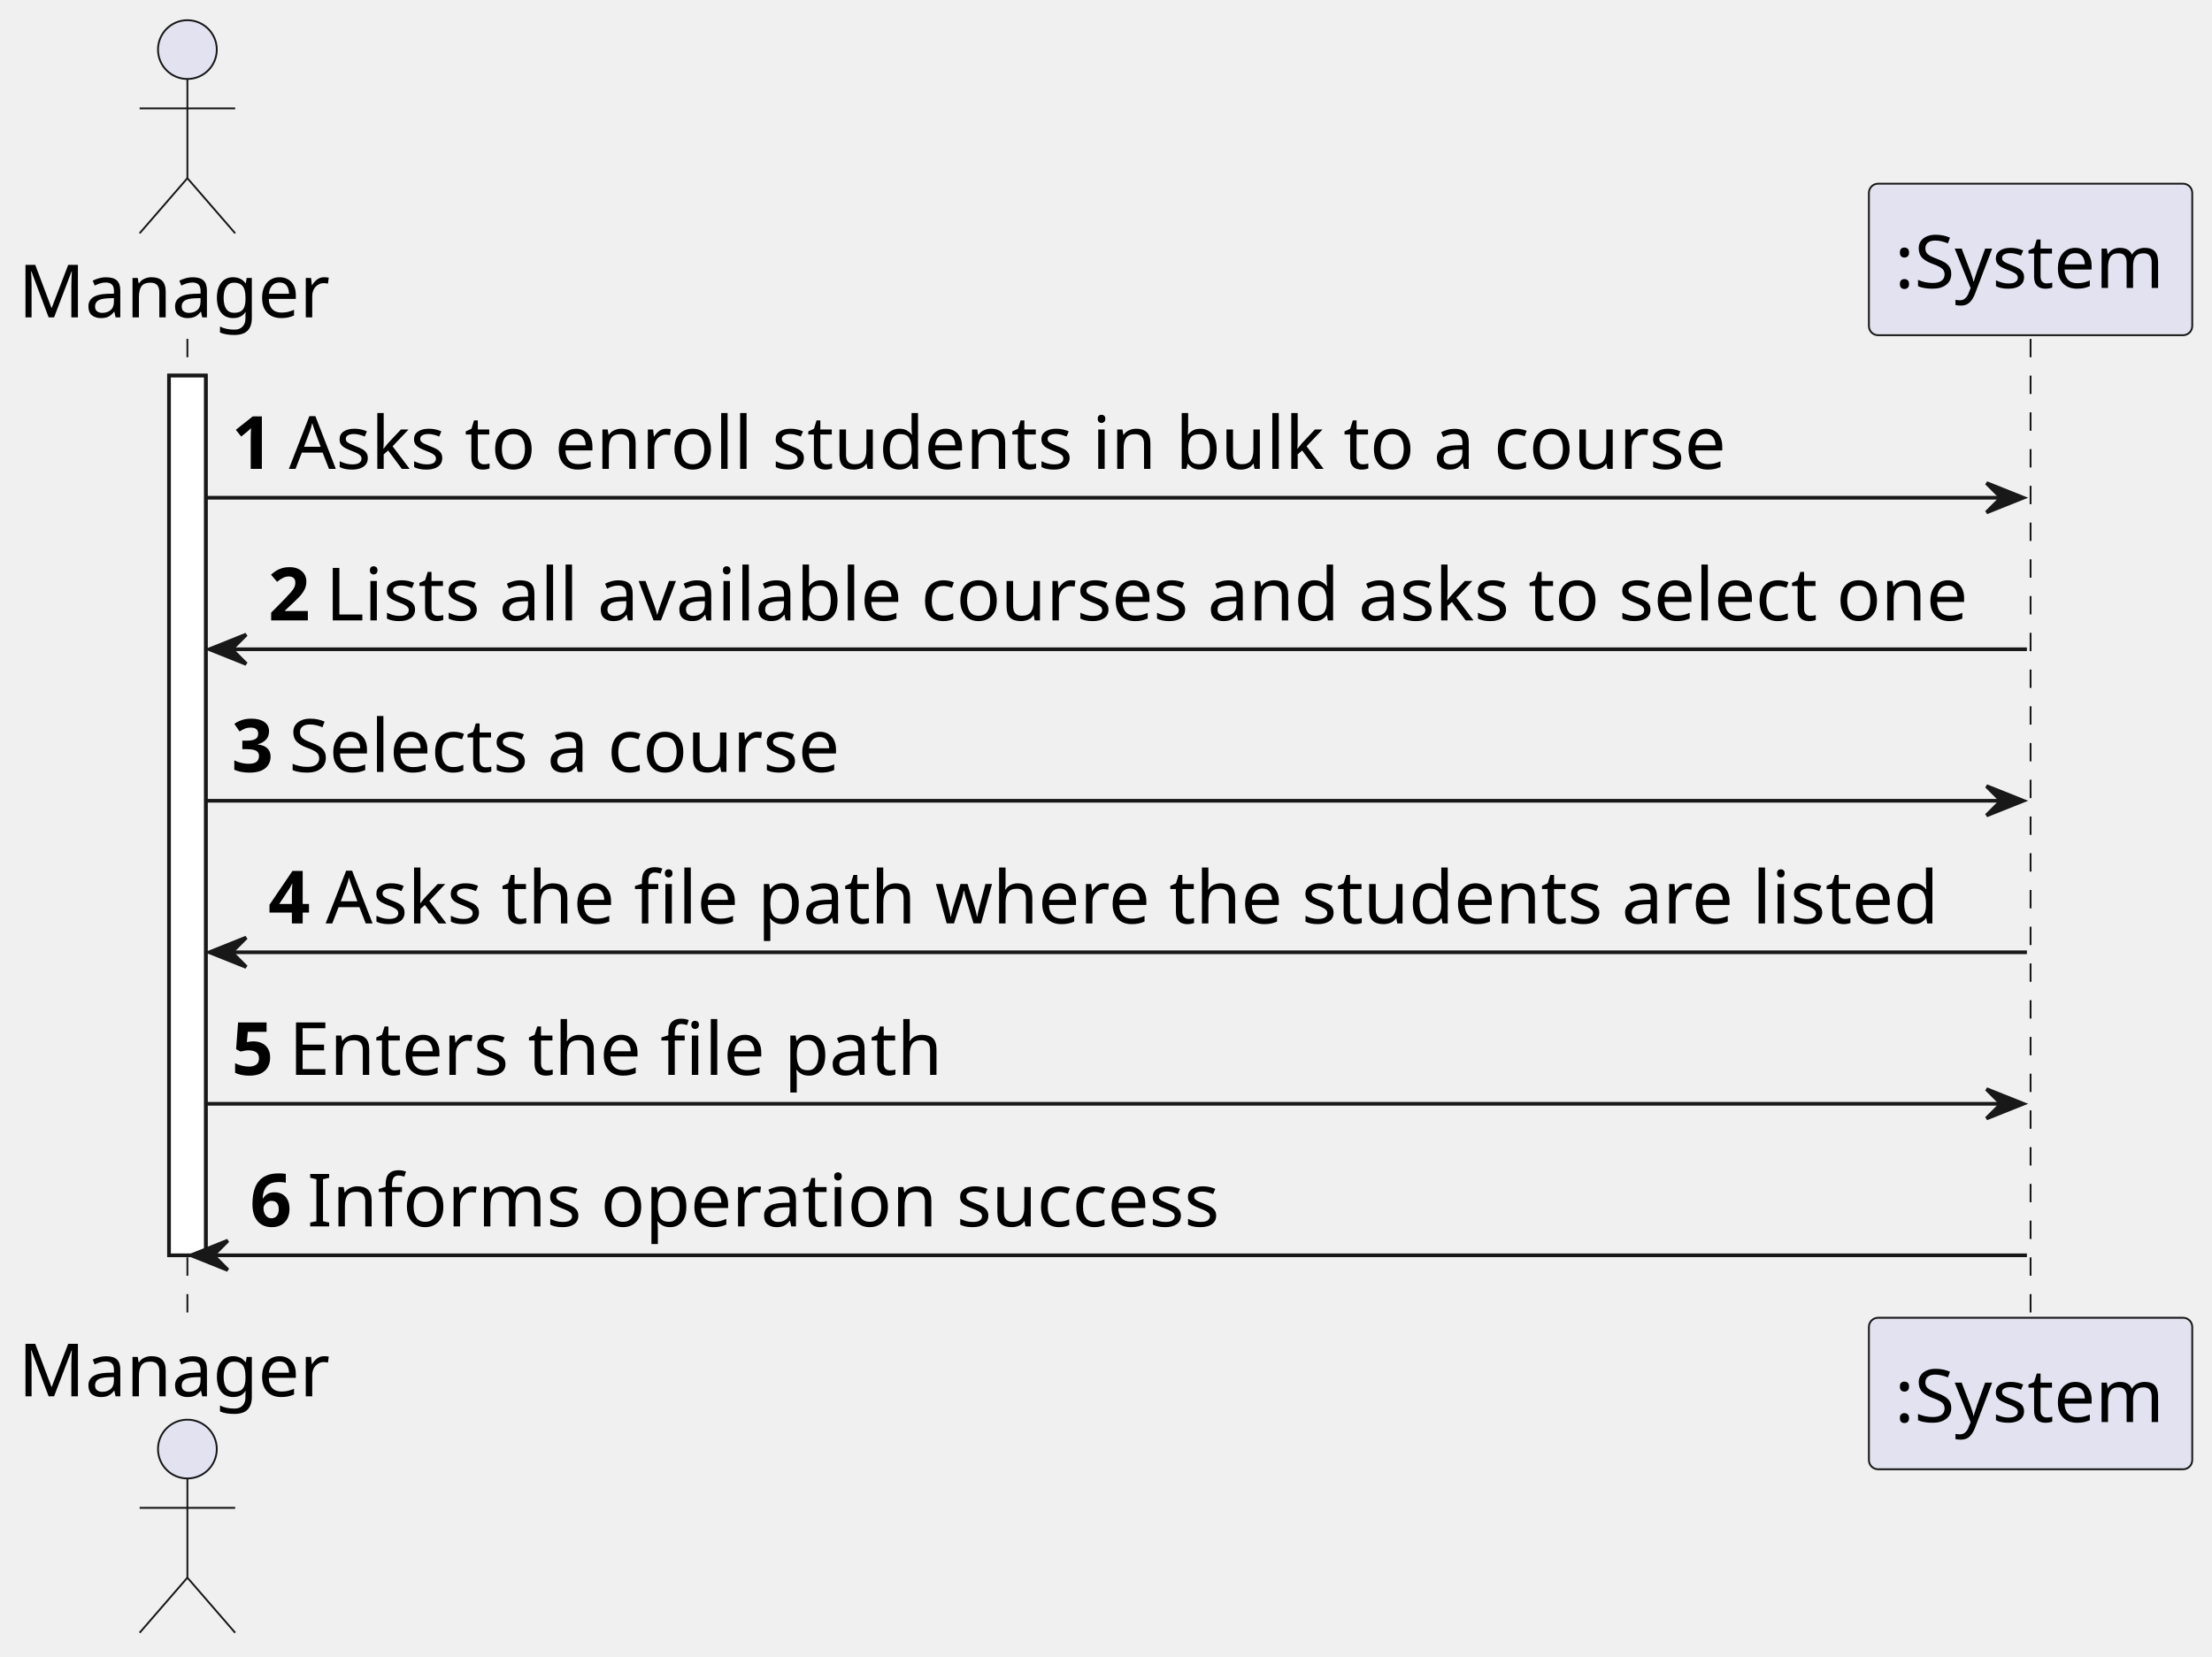
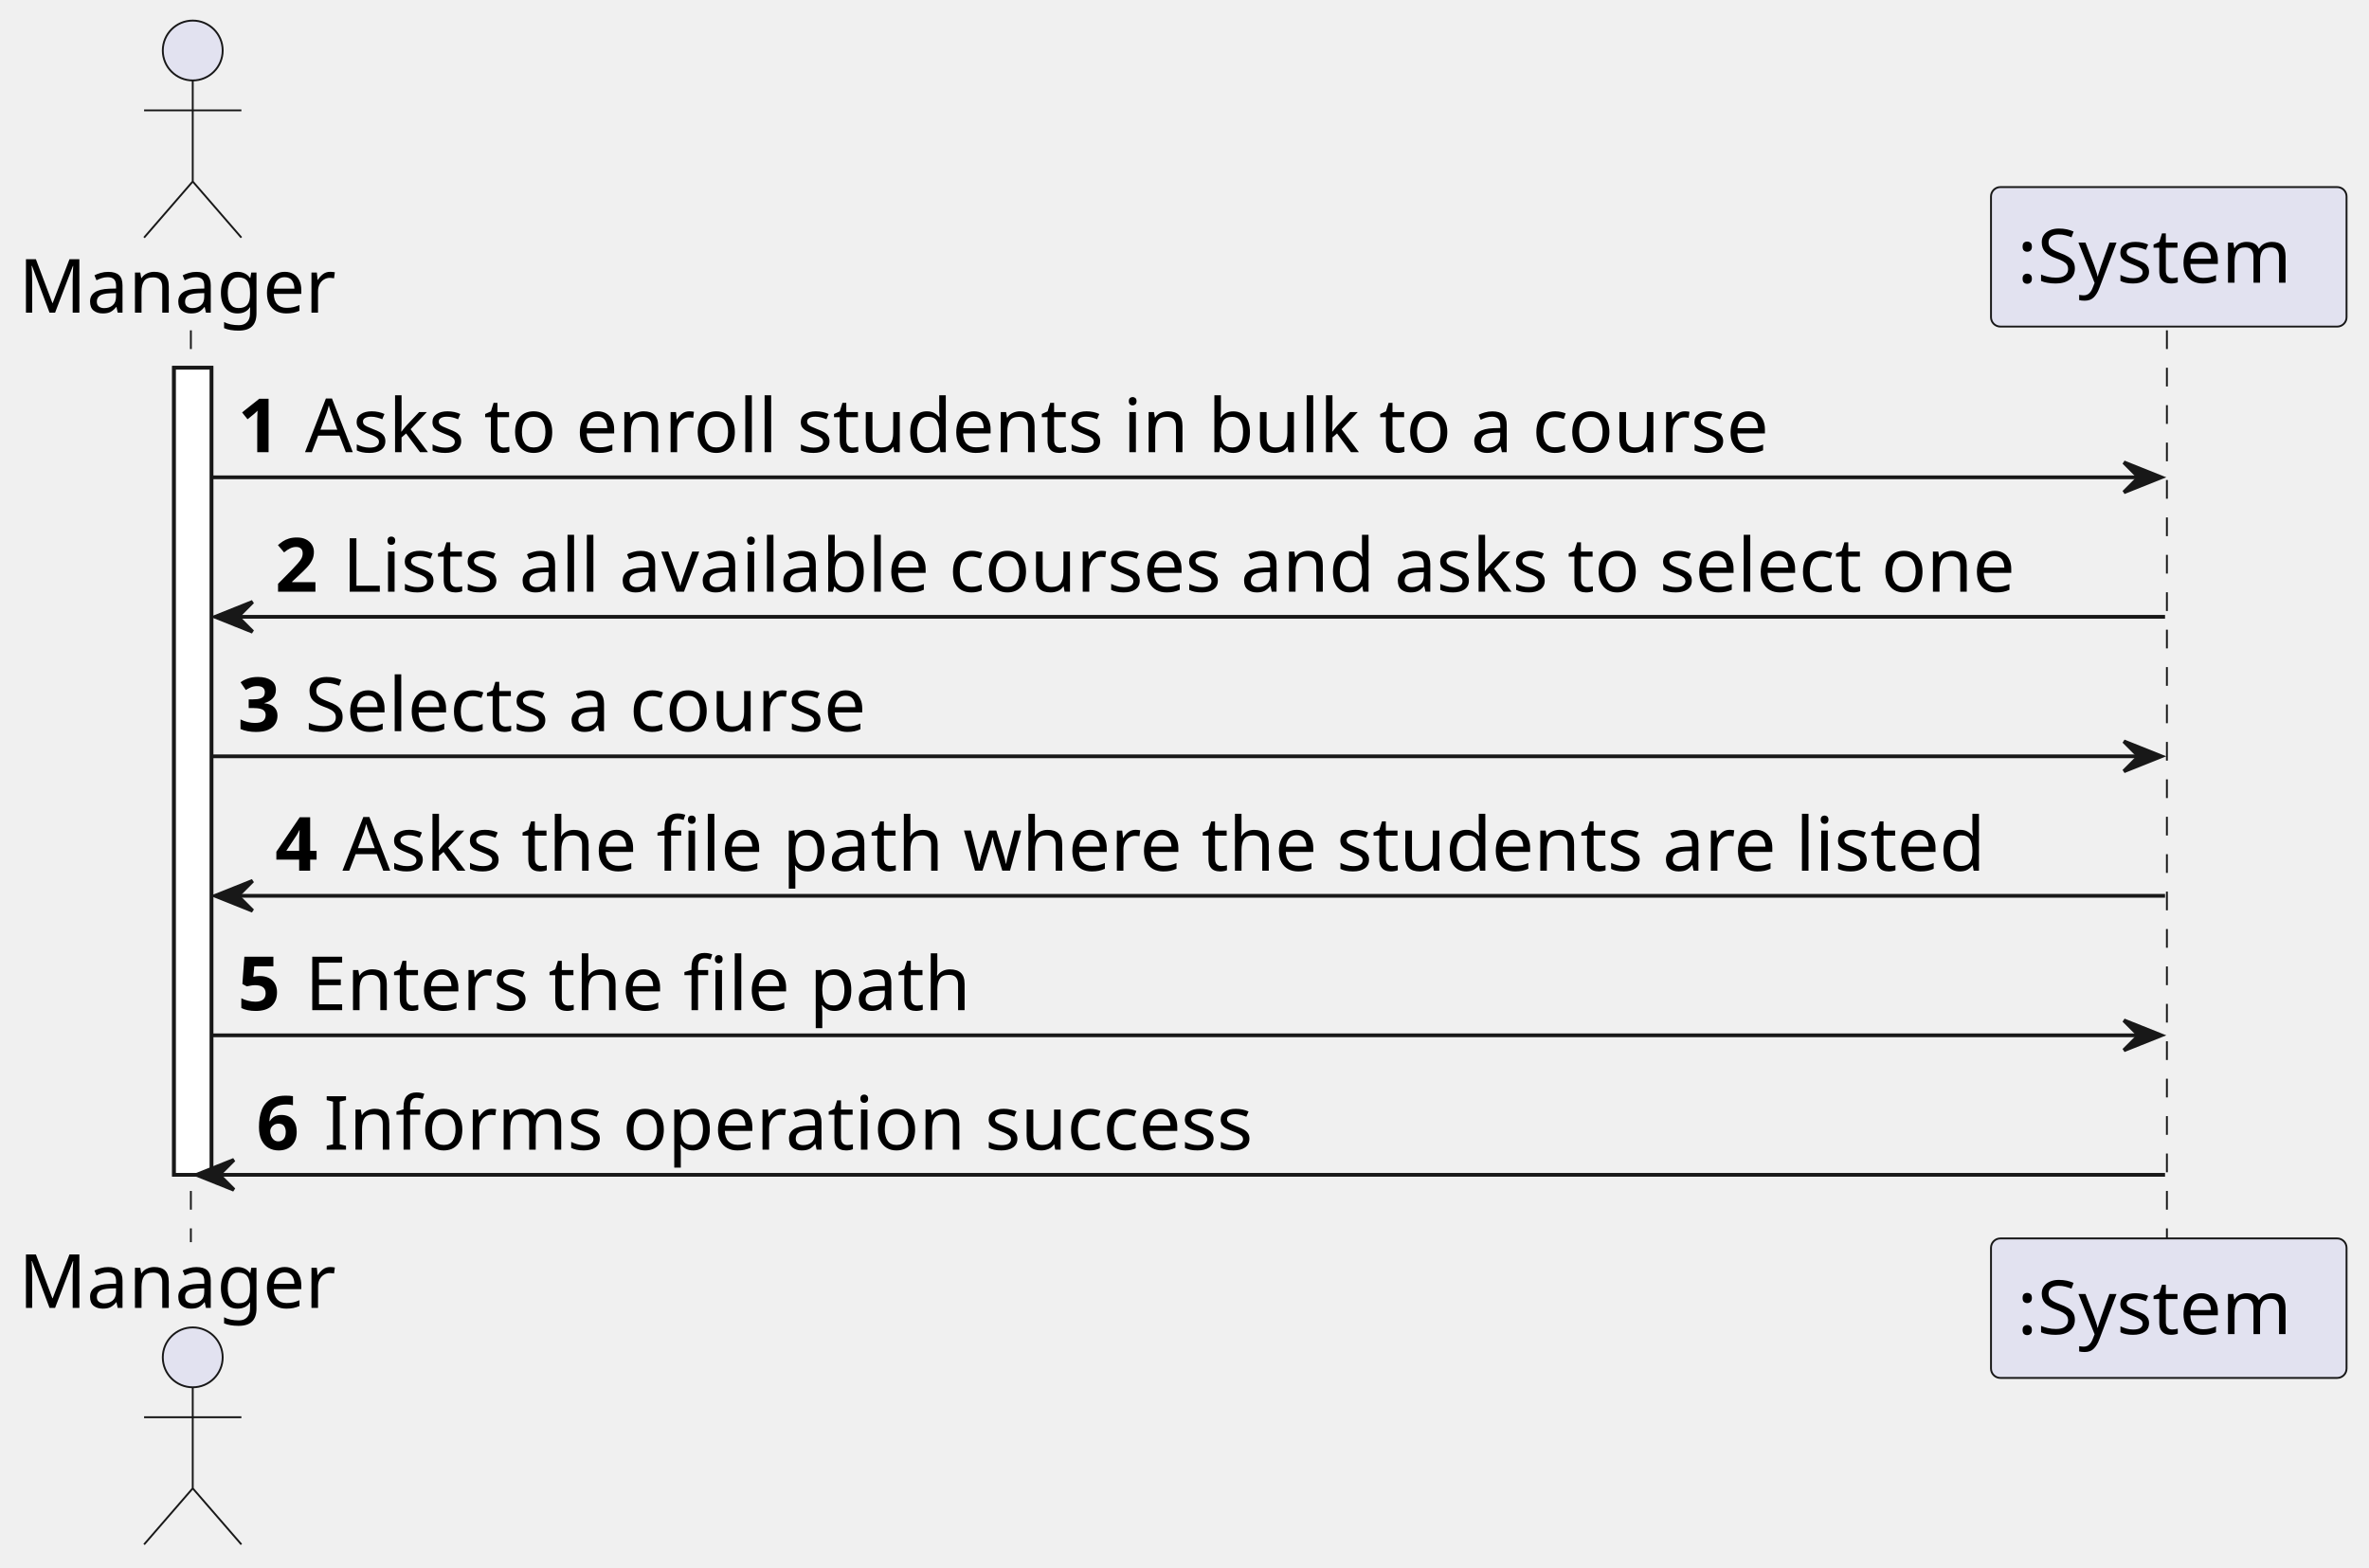
- <svg xmlns="http://www.w3.org/2000/svg" contentStyleType="text/css" height="451px" preserveAspectRatio="none" style="width:602px;height:451px;background:#FFFFFF;" version="1.1" viewBox="0 0 602 451" width="602px" zoomAndPan="magnify">
+ <svg xmlns="http://www.w3.org/2000/svg" contentStyleType="text/css" height="419px" preserveAspectRatio="none" style="width:633px;height:419px;background:#FFFFFF;" version="1.1" viewBox="0 0 633 419" width="633px" zoomAndPan="magnify">
  <defs />
  <g>
-     <rect fill="#FFFFFF" height="239.44" style="stroke:#181818;stroke-width:1.0;" width="10" x="46" y="102.24" />
-     <line style="stroke:#181818;stroke-width:0.5;stroke-dasharray:5.0,5.0;" x1="51" x2="51" y1="92.24" y2="359.68" />
-     <line style="stroke:#181818;stroke-width:0.5;stroke-dasharray:5.0,5.0;" x1="552.625" x2="552.625" y1="92.24" y2="359.68" />
-     <text fill="#000000" font-family="sans-serif" font-size="20" lengthAdjust="spacing" textLength="86" x="5" y="86.38">Manager</text>
-     <ellipse cx="51" cy="13.5" fill="#E2E2F0" rx="8" ry="8" style="stroke:#181818;stroke-width:0.5;" />
-     <path d="M51,21.5 L51,48.5 M38,29.5 L64,29.5 M51,48.5 L38,63.5 M51,48.5 L64,63.5 " fill="none" style="stroke:#181818;stroke-width:0.5;" />
-     <text fill="#000000" font-family="sans-serif" font-size="20" lengthAdjust="spacing" textLength="86" x="5" y="380.06">Manager</text>
-     <ellipse cx="51" cy="394.42" fill="#E2E2F0" rx="8" ry="8" style="stroke:#181818;stroke-width:0.5;" />
-     <path d="M51,402.42 L51,429.42 M38,410.42 L64,410.42 M51,429.42 L38,444.42 M51,429.42 L64,444.42 " fill="none" style="stroke:#181818;stroke-width:0.5;" />
-     <rect fill="#E2E2F0" height="41.24" rx="2.5" ry="2.5" style="stroke:#181818;stroke-width:0.5;" width="88" x="508.625" y="50" />
-     <text fill="#000000" font-family="sans-serif" font-size="20" lengthAdjust="spacing" textLength="74" x="515.625" y="78.38">:System</text>
-     <rect fill="#E2E2F0" height="41.24" rx="2.5" ry="2.5" style="stroke:#181818;stroke-width:0.5;" width="88" x="508.625" y="358.68" />
-     <text fill="#000000" font-family="sans-serif" font-size="20" lengthAdjust="spacing" textLength="74" x="515.625" y="387.06">:System</text>
-     <rect fill="#FFFFFF" height="239.44" style="stroke:#181818;stroke-width:1.0;" width="10" x="46" y="102.24" />
-     <polygon fill="#181818" points="540.625,131.48,550.625,135.48,540.625,139.48,544.625,135.48" style="stroke:#181818;stroke-width:1.0;" />
-     <line style="stroke:#181818;stroke-width:1.0;" x1="56" x2="546.625" y1="135.48" y2="135.48" />
-     <text fill="#000000" font-family="sans-serif" font-size="20" font-weight="bold" lengthAdjust="spacing" textLength="11.625" x="63" y="127.62">1</text>
-     <text fill="#000000" font-family="sans-serif" font-size="20" lengthAdjust="spacing" textLength="404" x="78.625" y="127.62">Asks to enroll students in bulk to a course</text>
-     <polygon fill="#181818" points="67,172.72,57,176.72,67,180.72,63,176.72" style="stroke:#181818;stroke-width:1.0;" />
-     <line style="stroke:#181818;stroke-width:1.0;" x1="61" x2="551.625" y1="176.72" y2="176.72" />
-     <text fill="#000000" font-family="sans-serif" font-size="20" font-weight="bold" lengthAdjust="spacing" textLength="11.625" x="73" y="168.86">2</text>
-     <text fill="#000000" font-family="sans-serif" font-size="20" lengthAdjust="spacing" textLength="457" x="88.625" y="168.86">Lists all available courses and asks to select one</text>
-     <polygon fill="#181818" points="540.625,213.96,550.625,217.96,540.625,221.96,544.625,217.96" style="stroke:#181818;stroke-width:1.0;" />
-     <line style="stroke:#181818;stroke-width:1.0;" x1="56" x2="546.625" y1="217.96" y2="217.96" />
-     <text fill="#000000" font-family="sans-serif" font-size="20" font-weight="bold" lengthAdjust="spacing" textLength="11.625" x="63" y="210.1">3</text>
-     <text fill="#000000" font-family="sans-serif" font-size="20" lengthAdjust="spacing" textLength="151" x="78.625" y="210.1">Selects a course</text>
-     <polygon fill="#181818" points="67,255.2,57,259.2,67,263.2,63,259.2" style="stroke:#181818;stroke-width:1.0;" />
-     <line style="stroke:#181818;stroke-width:1.0;" x1="61" x2="551.625" y1="259.2" y2="259.2" />
-     <text fill="#000000" font-family="sans-serif" font-size="20" font-weight="bold" lengthAdjust="spacing" textLength="11.625" x="73" y="251.34">4</text>
-     <text fill="#000000" font-family="sans-serif" font-size="20" lengthAdjust="spacing" textLength="455" x="88.625" y="251.34">Asks the file path where the students are listed</text>
-     <polygon fill="#181818" points="540.625,296.44,550.625,300.44,540.625,304.44,544.625,300.44" style="stroke:#181818;stroke-width:1.0;" />
-     <line style="stroke:#181818;stroke-width:1.0;" x1="56" x2="546.625" y1="300.44" y2="300.44" />
-     <text fill="#000000" font-family="sans-serif" font-size="20" font-weight="bold" lengthAdjust="spacing" textLength="11.625" x="63" y="292.58">5</text>
-     <text fill="#000000" font-family="sans-serif" font-size="20" lengthAdjust="spacing" textLength="185" x="78.625" y="292.58">Enters the file path</text>
-     <polygon fill="#181818" points="62,337.68,52,341.68,62,345.68,58,341.68" style="stroke:#181818;stroke-width:1.0;" />
-     <line style="stroke:#181818;stroke-width:1.0;" x1="56" x2="551.625" y1="341.68" y2="341.68" />
-     <text fill="#000000" font-family="sans-serif" font-size="20" font-weight="bold" lengthAdjust="spacing" textLength="11.625" x="68" y="333.82">6</text>
-     <text fill="#000000" font-family="sans-serif" font-size="20" lengthAdjust="spacing" textLength="255" x="83.625" y="333.82">Informs operation success</text>
+     <rect fill="#FFFFFF" height="215.688" style="stroke:#181818;stroke-width:1.0;" width="10" x="46.5" y="98.281" />
+     <line style="stroke:#181818;stroke-width:0.5;stroke-dasharray:5.0,5.0;" x1="51" x2="51" y1="88.281" y2="331.969" />
+     <line style="stroke:#181818;stroke-width:0.5;stroke-dasharray:5.0,5.0;" x1="579" x2="579" y1="88.281" y2="331.969" />
+     <text fill="#000000" font-family="sans-serif" font-size="20" lengthAdjust="spacing" textLength="87" x="5" y="83.564">Manager</text>
+     <ellipse cx="51.5" cy="13.5" fill="#E2E2F0" rx="8" ry="8" style="stroke:#181818;stroke-width:0.5;" />
+     <path d="M51.5,21.5 L51.5,48.5 M38.5,29.5 L64.5,29.5 M51.5,48.5 L38.5,63.5 M51.5,48.5 L64.5,63.5 " fill="none" style="stroke:#181818;stroke-width:0.5;" />
+     <text fill="#000000" font-family="sans-serif" font-size="20" lengthAdjust="spacing" textLength="87" x="5" y="349.533">Manager</text>
+     <ellipse cx="51.5" cy="362.75" fill="#E2E2F0" rx="8" ry="8" style="stroke:#181818;stroke-width:0.5;" />
+     <path d="M51.5,370.75 L51.5,397.75 M38.5,378.75 L64.5,378.75 M51.5,397.75 L38.5,412.75 M51.5,397.75 L64.5,412.75 " fill="none" style="stroke:#181818;stroke-width:0.5;" />
+     <rect fill="#E2E2F0" height="37.281" rx="2.5" ry="2.5" style="stroke:#181818;stroke-width:0.5;" width="95" x="532" y="50" />
+     <text fill="#000000" font-family="sans-serif" font-size="20" lengthAdjust="spacing" textLength="81" x="539" y="75.564">:System</text>
+     <rect fill="#E2E2F0" height="37.281" rx="2.5" ry="2.5" style="stroke:#181818;stroke-width:0.5;" width="95" x="532" y="330.969" />
+     <text fill="#000000" font-family="sans-serif" font-size="20" lengthAdjust="spacing" textLength="81" x="539" y="356.533">:System</text>
+     <rect fill="#FFFFFF" height="215.688" style="stroke:#181818;stroke-width:1.0;" width="10" x="46.5" y="98.281" />
+     <polygon fill="#181818" points="567.5,123.562,577.5,127.562,567.5,131.562,571.5,127.562" style="stroke:#181818;stroke-width:1.0;" />
+     <line style="stroke:#181818;stroke-width:1.0;" x1="56.5" x2="573.5" y1="127.562" y2="127.562" />
+     <text fill="#000000" font-family="sans-serif" font-size="20" font-weight="bold" lengthAdjust="spacing" textLength="14" x="63.5" y="120.846">1</text>
+     <text fill="#000000" font-family="sans-serif" font-size="20" lengthAdjust="spacing" textLength="419" x="81.5" y="120.846">Asks to enroll students in bulk to a course</text>
+     <polygon fill="#181818" points="67.5,160.844,57.5,164.844,67.5,168.844,63.5,164.844" style="stroke:#181818;stroke-width:1.0;" />
+     <line style="stroke:#181818;stroke-width:1.0;" x1="61.5" x2="578.5" y1="164.844" y2="164.844" />
+     <text fill="#000000" font-family="sans-serif" font-size="20" font-weight="bold" lengthAdjust="spacing" textLength="14" x="73.5" y="158.127">2</text>
+     <text fill="#000000" font-family="sans-serif" font-size="20" lengthAdjust="spacing" textLength="481" x="91.5" y="158.127">Lists all available courses and asks to select one</text>
+     <polygon fill="#181818" points="567.5,198.125,577.5,202.125,567.5,206.125,571.5,202.125" style="stroke:#181818;stroke-width:1.0;" />
+     <line style="stroke:#181818;stroke-width:1.0;" x1="56.5" x2="573.5" y1="202.125" y2="202.125" />
+     <text fill="#000000" font-family="sans-serif" font-size="20" font-weight="bold" lengthAdjust="spacing" textLength="14" x="63.5" y="195.408">3</text>
+     <text fill="#000000" font-family="sans-serif" font-size="20" lengthAdjust="spacing" textLength="162" x="81.5" y="195.408">Selects a course</text>
+     <polygon fill="#181818" points="67.5,235.406,57.5,239.406,67.5,243.406,63.5,239.406" style="stroke:#181818;stroke-width:1.0;" />
+     <line style="stroke:#181818;stroke-width:1.0;" x1="61.5" x2="578.5" y1="239.406" y2="239.406" />
+     <text fill="#000000" font-family="sans-serif" font-size="20" font-weight="bold" lengthAdjust="spacing" textLength="14" x="73.5" y="232.69">4</text>
+     <text fill="#000000" font-family="sans-serif" font-size="20" lengthAdjust="spacing" textLength="473" x="91.5" y="232.69">Asks the file path where the students are listed</text>
+     <polygon fill="#181818" points="567.5,272.688,577.5,276.688,567.5,280.688,571.5,276.688" style="stroke:#181818;stroke-width:1.0;" />
+     <line style="stroke:#181818;stroke-width:1.0;" x1="56.5" x2="573.5" y1="276.688" y2="276.688" />
+     <text fill="#000000" font-family="sans-serif" font-size="20" font-weight="bold" lengthAdjust="spacing" textLength="14" x="63.5" y="269.971">5</text>
+     <text fill="#000000" font-family="sans-serif" font-size="20" lengthAdjust="spacing" textLength="192" x="81.5" y="269.971">Enters the file path</text>
+     <polygon fill="#181818" points="62.5,309.969,52.5,313.969,62.5,317.969,58.5,313.969" style="stroke:#181818;stroke-width:1.0;" />
+     <line style="stroke:#181818;stroke-width:1.0;" x1="56.5" x2="578.5" y1="313.969" y2="313.969" />
+     <text fill="#000000" font-family="sans-serif" font-size="20" font-weight="bold" lengthAdjust="spacing" textLength="14" x="68.5" y="307.252">6</text>
+     <text fill="#000000" font-family="sans-serif" font-size="20" lengthAdjust="spacing" textLength="261" x="86.5" y="307.252">Informs operation success</text>
  </g>
</svg>
